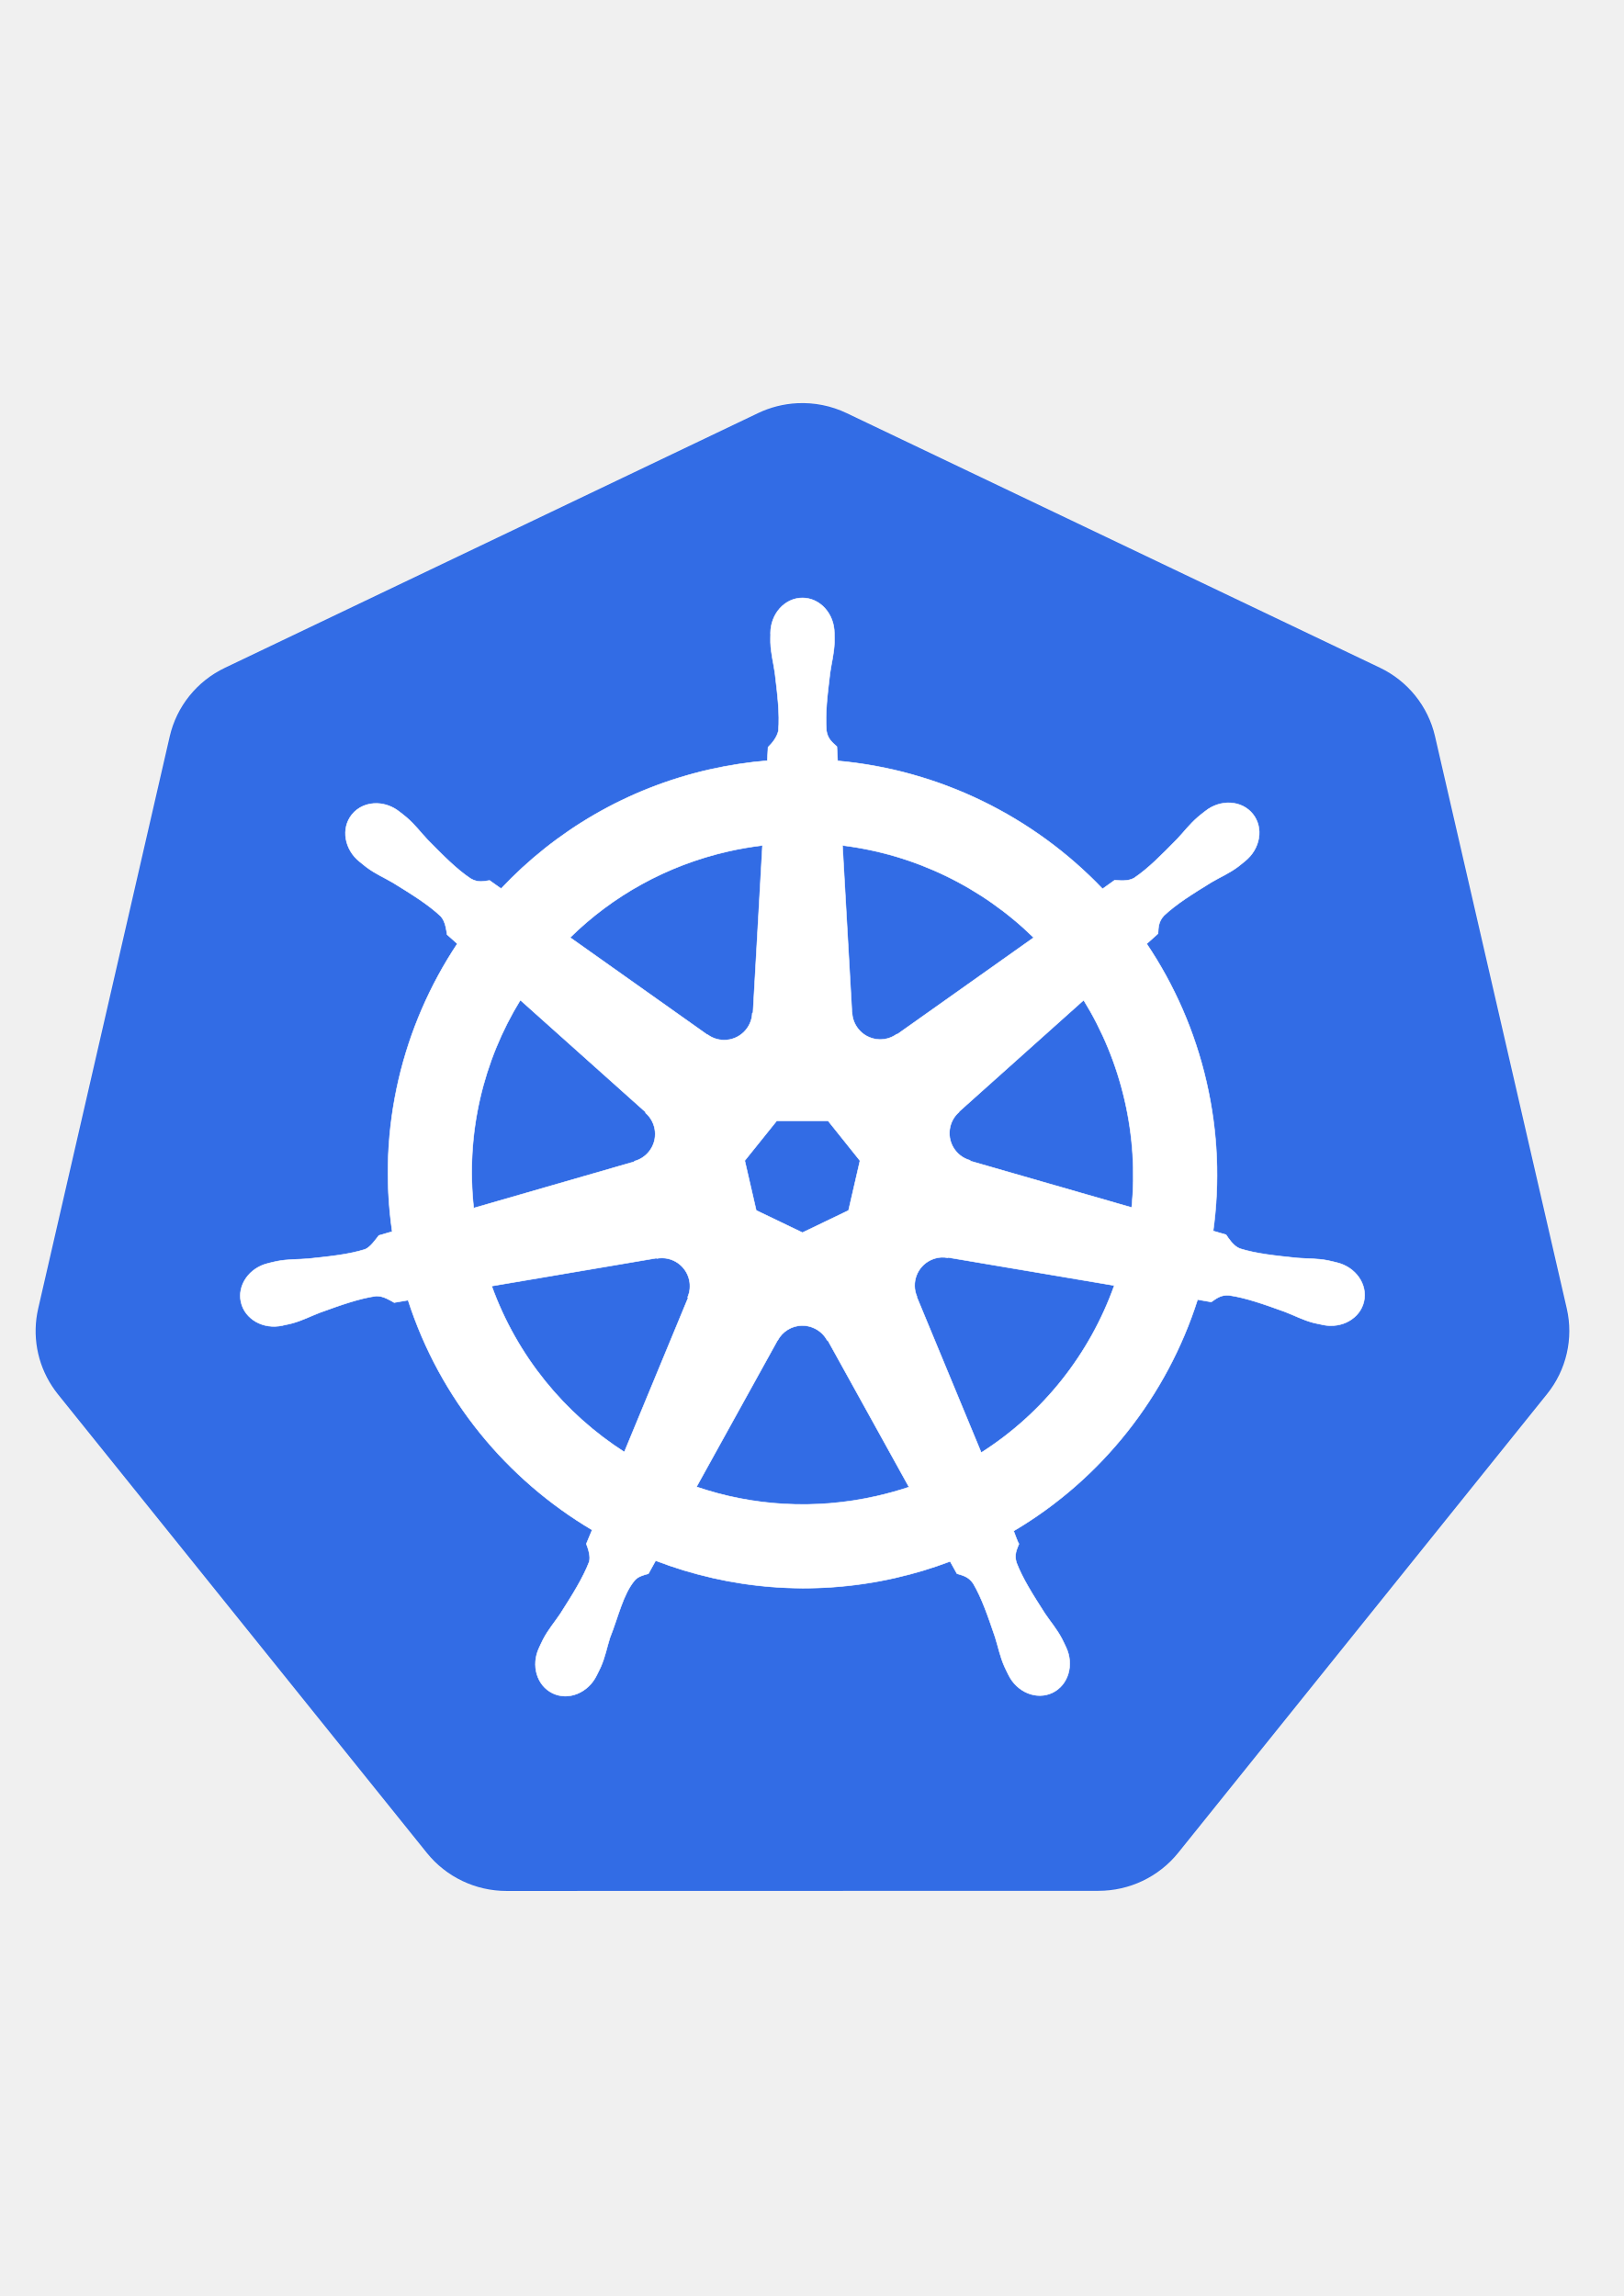
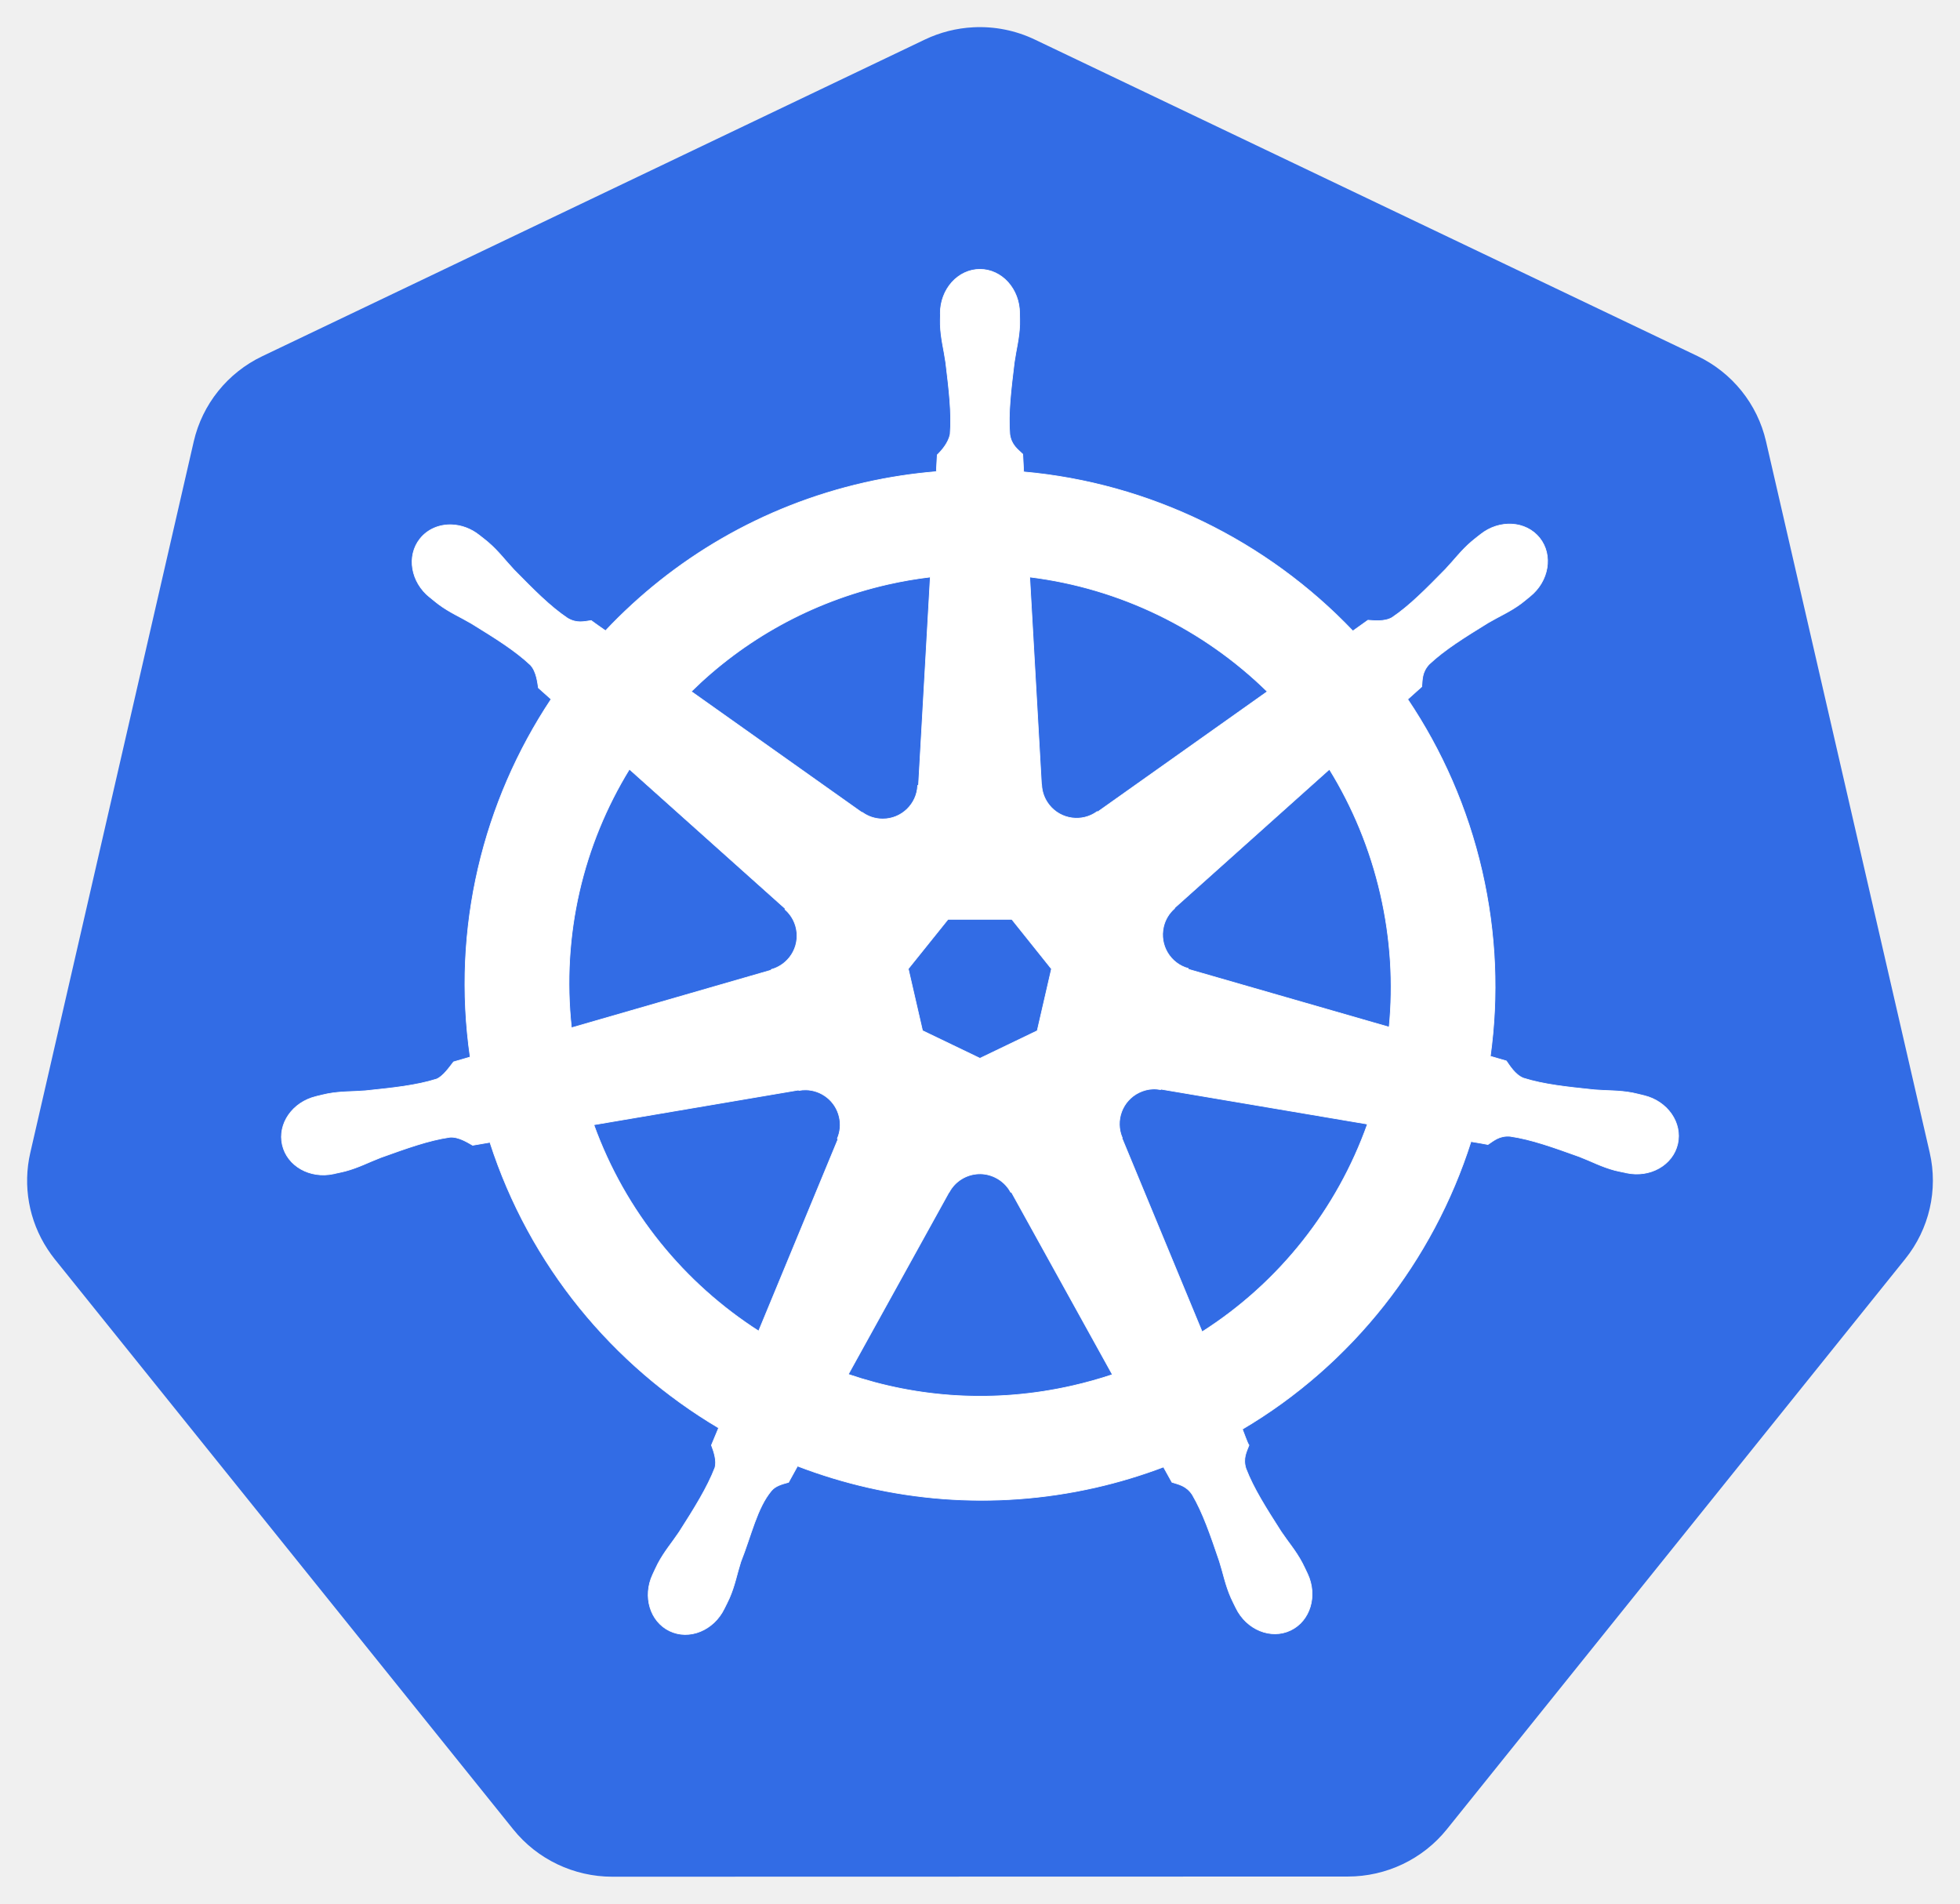
- <svg xmlns="http://www.w3.org/2000/svg" width="744.094" height="1052.362" id="svg2" version="1.1">
+ <svg xmlns="http://www.w3.org/2000/svg" width="722.846" height="701.966" id="svg2" version="1.1">
  <defs id="defs4" />
-   <g id="layer1">
+   <g id="layer1" transform="translate(-6.326094,-174.7524)">
    <g id="g3052">
-       <path style="fill:#326ce5;fill-opacity:1;stroke:#ffffff;stroke-opacity:1;stroke-width:0;stroke-miterlimit:4;stroke-dasharray:none" d="m 365.312,184.812 a 46.725,46.342 0 0 0 -17.906,4.531 l -244.344,116.75 a 46.725,46.342 0 0 0 -25.281,31.438 L 17.5,599.781 A 46.725,46.342 0 0 0 23.844,635.312 46.725,46.342 0 0 0 26.5,639 l 169.125,210.281 a 46.725,46.342 0 0 0 36.531,17.438 L 503.375,866.656 A 46.725,46.342 0 0 0 539.906,849.25 L 708.969,638.938 A 46.725,46.342 0 0 0 718,599.719 l -60.375,-262.25 a 46.725,46.342 0 0 0 -25.281,-31.438 l -244.375,-116.688 A 46.725,46.342 0 0 0 365.312,184.812 z" id="path3055" />
+       <path style="fill:#326ce5;fill-opacity:1;stroke:#ffffff;stroke-width:0;stroke-miterlimit:4;stroke-opacity:1;stroke-dasharray:none" d="m 365.312,184.812 a 46.725,46.342 0 0 0 -17.906,4.531 l -244.344,116.75 a 46.725,46.342 0 0 0 -25.281,31.438 L 17.5,599.781 A 46.725,46.342 0 0 0 23.844,635.312 46.725,46.342 0 0 0 26.5,639 l 169.125,210.281 a 46.725,46.342 0 0 0 36.531,17.438 L 503.375,866.656 A 46.725,46.342 0 0 0 539.906,849.25 L 708.969,638.938 A 46.725,46.342 0 0 0 718,599.719 l -60.375,-262.25 a 46.725,46.342 0 0 0 -25.281,-31.438 l -244.375,-116.688 A 46.725,46.342 0 0 0 365.312,184.812 z" id="path3055" />
      <path id="path3059" d="m 367.734,274.06 c -8.077,8.2e-4 -14.626,7.276 -14.625,16.25 1e-5,0.138 0.028,0.269 0.031,0.406 -0.012,1.219 -0.071,2.688 -0.031,3.75 0.193,5.176 1.321,9.137 2,13.906 1.23,10.207 2.261,18.667 1.625,26.531 -0.619,2.965 -2.803,5.677 -4.75,7.562 l -0.344,6.188 c -8.777,0.727 -17.612,2.059 -26.438,4.062 -37.975,8.622 -70.67,28.183 -95.562,54.594 -1.615,-1.102 -4.441,-3.129 -5.281,-3.75 -2.611,0.353 -5.25,1.158 -8.688,-0.844 -6.545,-4.406 -12.506,-10.487 -19.719,-17.812 -3.305,-3.504 -5.698,-6.841 -9.625,-10.219 -0.892,-0.767 -2.253,-1.805 -3.25,-2.594 -3.07,-2.448 -6.691,-3.724 -10.188,-3.844 -4.496,-0.154 -8.824,1.604 -11.656,5.156 -5.035,6.315 -3.423,15.968 3.594,21.562 0.071,0.057 0.147,0.101 0.219,0.156 0.964,0.782 2.145,1.783 3.031,2.438 4.167,3.077 7.973,4.651 12.125,7.094 8.747,5.402 15.998,9.881 21.75,15.281 2.246,2.394 2.639,6.613 2.938,8.438 l 4.688,4.188 c -25.093,37.764 -36.707,84.409 -29.844,131.938 l -6.125,1.781 c -1.614,2.085 -3.895,5.365 -6.281,6.344 -7.525,2.37 -15.994,3.241 -26.219,4.312 -4.8,0.399 -8.942,0.161 -14.031,1.125 -1.12,0.212 -2.681,0.619 -3.906,0.906 -0.043,0.009 -0.082,0.022 -0.125,0.031 -0.067,0.015 -0.155,0.048 -0.219,0.062 -8.62,2.083 -14.158,10.006 -12.375,17.812 1.783,7.808 10.203,12.557 18.875,10.688 0.063,-0.014 0.153,-0.017 0.219,-0.031 0.098,-0.022 0.184,-0.07 0.281,-0.094 1.209,-0.265 2.724,-0.561 3.781,-0.844 5.003,-1.34 8.627,-3.308 13.125,-5.031 9.677,-3.471 17.692,-6.37 25.5,-7.5 3.261,-0.255 6.697,2.012 8.406,2.969 l 6.375,-1.094 c 14.67,45.483 45.414,82.245 84.344,105.312 l -2.656,6.375 c 0.957,2.475 2.013,5.825 1.3,8.269 -2.839,7.361 -7.701,15.131 -13.238,23.793 -2.681,4.002 -5.425,7.108 -7.844,11.688 -0.579,1.096 -1.316,2.779 -1.875,3.938 -3.759,8.042 -1.002,17.305 6.219,20.781 7.266,3.498 16.284,-0.191 20.188,-8.25 0.006,-0.011 0.026,-0.02 0.031,-0.031 0.004,-0.009 -0.004,-0.022 0,-0.031 0.556,-1.143 1.344,-2.644 1.812,-3.719 2.072,-4.747 2.762,-8.815 4.219,-13.406 3.87,-9.72 5.996,-19.919 11.323,-26.274 1.459,-1.74 3.837,-2.409 6.302,-3.07 l 3.312,-6 c 33.938,13.027 71.927,16.522 109.875,7.906 8.657,-1.966 17.014,-4.509 25.094,-7.562 0.931,1.651 2.661,4.826 3.125,5.625 2.506,0.815 5.24,1.236 7.469,4.531 3.985,6.809 6.711,14.864 10.031,24.594 1.457,4.591 2.178,8.659 4.25,13.406 0.472,1.082 1.256,2.605 1.812,3.75 3.895,8.085 12.942,11.787 20.219,8.281 7.22,-3.478 9.98,-12.74 6.219,-20.781 -0.559,-1.158 -1.327,-2.842 -1.906,-3.938 -2.419,-4.58 -5.163,-7.654 -7.844,-11.656 -5.537,-8.662 -10.13,-15.858 -12.969,-23.219 -1.187,-3.797 0.2,-6.158 1.125,-8.625 -0.554,-0.635 -1.739,-4.22 -2.438,-5.906 40.457,-23.888 70.299,-62.021 84.312,-106.062 1.892,0.297 5.182,0.879 6.25,1.094 2.2,-1.451 4.222,-3.344 8.188,-3.031 7.808,1.129 15.823,4.03 25.5,7.5 4.498,1.723 8.122,3.723 13.125,5.062 1.057,0.283 2.572,0.547 3.781,0.812 0.097,0.024 0.183,0.071 0.281,0.094 0.065,0.015 0.156,0.017 0.219,0.031 8.672,1.867 17.094,-2.879 18.875,-10.688 1.781,-7.807 -3.754,-15.732 -12.375,-17.812 -1.254,-0.285 -3.032,-0.769 -4.25,-1 -5.089,-0.964 -9.231,-0.726 -14.031,-1.125 -10.225,-1.071 -18.694,-1.943 -26.219,-4.312 -3.068,-1.19 -5.251,-4.841 -6.313,-6.344 l -5.906,-1.719 c 3.062,-22.154 2.237,-45.211 -3.062,-68.281 -5.348,-23.285 -14.8,-44.581 -27.406,-63.344 1.515,-1.377 4.376,-3.911 5.188,-4.656 0.237,-2.624 0.033,-5.376 2.75,-8.281 5.751,-5.401 13.003,-9.879 21.75,-15.281 4.152,-2.443 7.99,-4.017 12.156,-7.094 0.942,-0.696 2.229,-1.798 3.219,-2.594 7.015,-5.596 8.631,-15.248 3.594,-21.562 -5.037,-6.314 -14.797,-6.909 -21.812,-1.312 -0.999,0.791 -2.354,1.823 -3.25,2.594 -3.926,3.378 -6.351,6.714 -9.656,10.219 -7.212,7.326 -13.174,13.438 -19.719,17.844 -2.836,1.651 -6.99,1.08 -8.875,0.969 l -5.562,3.969 c -31.719,-33.261 -74.905,-54.525 -121.406,-58.656 -0.13,-1.949 -0.3,-5.471 -0.344,-6.531 -1.904,-1.822 -4.203,-3.377 -4.781,-7.312 -0.636,-7.864 0.426,-16.325 1.656,-26.531 0.679,-4.769 1.807,-8.73 2,-13.906 0.044,-1.177 -0.026,-2.884 -0.031,-4.156 -9.6e-4,-8.974 -6.548,-16.251 -14.625,-16.25 z m -18.312,113.438 -4.344,76.719 -0.312,0.156 c -0.291,6.863 -5.94,12.344 -12.875,12.344 -2.841,0 -5.463,-0.912 -7.594,-2.469 l -0.125,0.062 -62.906,-44.594 c 19.334,-19.011 44.063,-33.06 72.562,-39.531 5.206,-1.182 10.41,-2.059 15.594,-2.688 z m 36.656,0 c 33.273,4.092 64.045,19.159 87.625,42.25 l -62.5,44.312 -0.219,-0.094 c -5.547,4.052 -13.363,3.046 -17.688,-2.375 -1.771,-2.221 -2.701,-4.832 -2.812,-7.469 l -0.062,-0.031 z m -147.625,70.875 57.438,51.375 -0.062,0.312 c 5.184,4.507 5.949,12.328 1.625,17.75 -1.771,2.221 -4.142,3.711 -6.688,4.406 l -0.062,0.25 -73.625,21.25 c -3.747,-34.265 4.329,-67.574 21.375,-95.344 z m 258.156,0.031 c 8.534,13.833 14.997,29.282 18.844,46.031 3.801,16.548 4.755,33.067 3.188,49.031 l -74,-21.312 -0.062,-0.312 c -6.627,-1.811 -10.699,-8.552 -9.156,-15.312 0.632,-2.77 2.102,-5.113 4.094,-6.844 l -0.031,-0.156 57.125,-51.125 z m -140.656,55.312 23.531,0 14.625,18.281 -5.25,22.812 -21.125,10.156 -21.188,-10.188 -5.25,-22.812 z m 75.438,62.562 c 1,-0.051 1.996,0.04 2.969,0.219 l 0.125,-0.156 76.156,12.875 c -11.146,31.313 -32.473,58.44 -60.969,76.594 l -29.562,-71.406 0.094,-0.125 c -2.716,-6.31 0.002,-13.71 6.25,-16.719 1.6,-0.77 3.271,-1.197 4.938,-1.281 z m -127.906,0.312 c 5.812,0.082 11.025,4.115 12.375,10.031 0.632,2.77 0.325,5.514 -0.719,7.938 l 0.219,0.281 -29.25,70.688 c -27.347,-17.549 -49.129,-43.824 -60.781,-76.062 l 75.5,-12.812 0.125,0.156 c 0.845,-0.155 1.701,-0.23 2.531,-0.219 z m 63.781,30.969 c 2.024,-0.074 4.079,0.341 6.031,1.281 2.56,1.233 4.537,3.173 5.781,5.5 l 0.281,0 37.219,67.25 c -4.83,1.619 -9.796,3.003 -14.875,4.156 -28.465,6.463 -56.839,4.505 -82.531,-4.25 l 37.125,-67.125 0.062,0 c 2.228,-4.164 6.452,-6.649 10.906,-6.812 z" style="font-size:medium;font-style:normal;font-variant:normal;font-weight:normal;font-stretch:normal;text-indent:0;text-align:start;text-decoration:none;line-height:normal;letter-spacing:normal;word-spacing:normal;text-transform:none;direction:ltr;block-progression:tb;writing-mode:lr-tb;text-anchor:start;baseline-shift:baseline;color:#000000;fill:#ffffff;fill-opacity:1;stroke:#ffffff;stroke-width:0.25;stroke-miterlimit:4;stroke-opacity:1;stroke-dasharray:none;marker:none;visibility:visible;display:inline;overflow:visible;enable-background:accumulate;font-family:Sans;-inkscape-font-specification:Sans" />
    </g>
  </g>
</svg>
